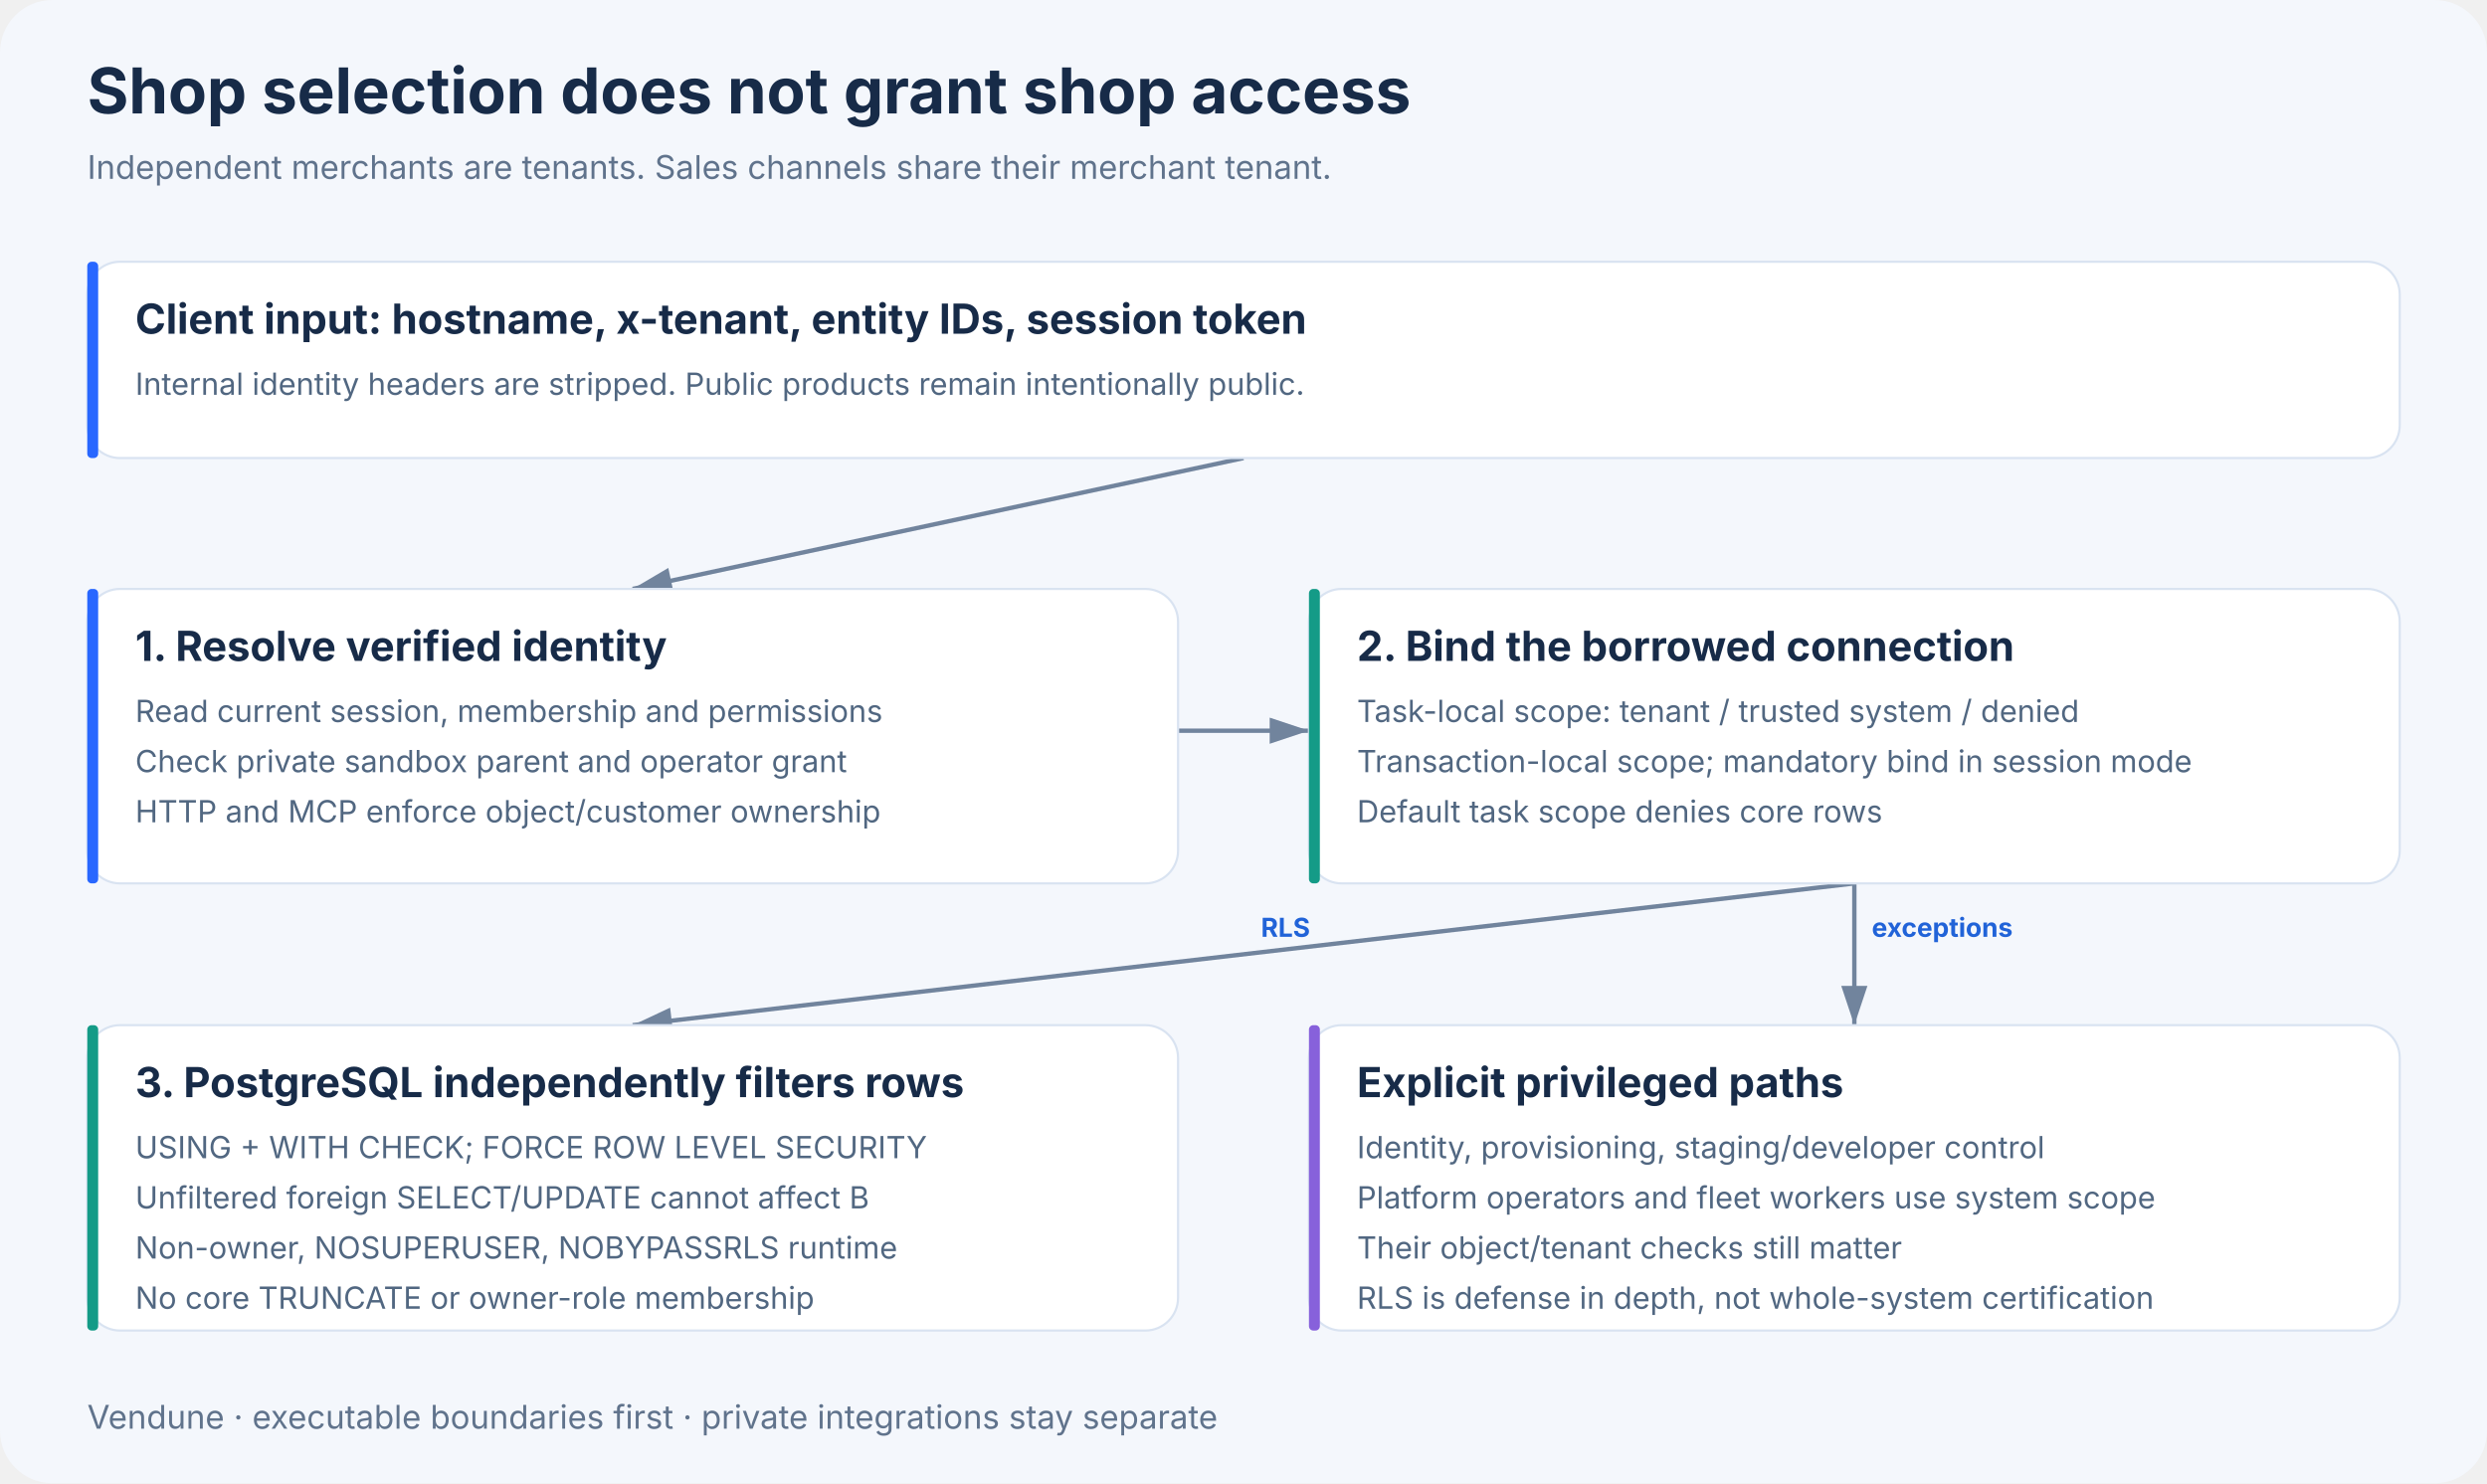
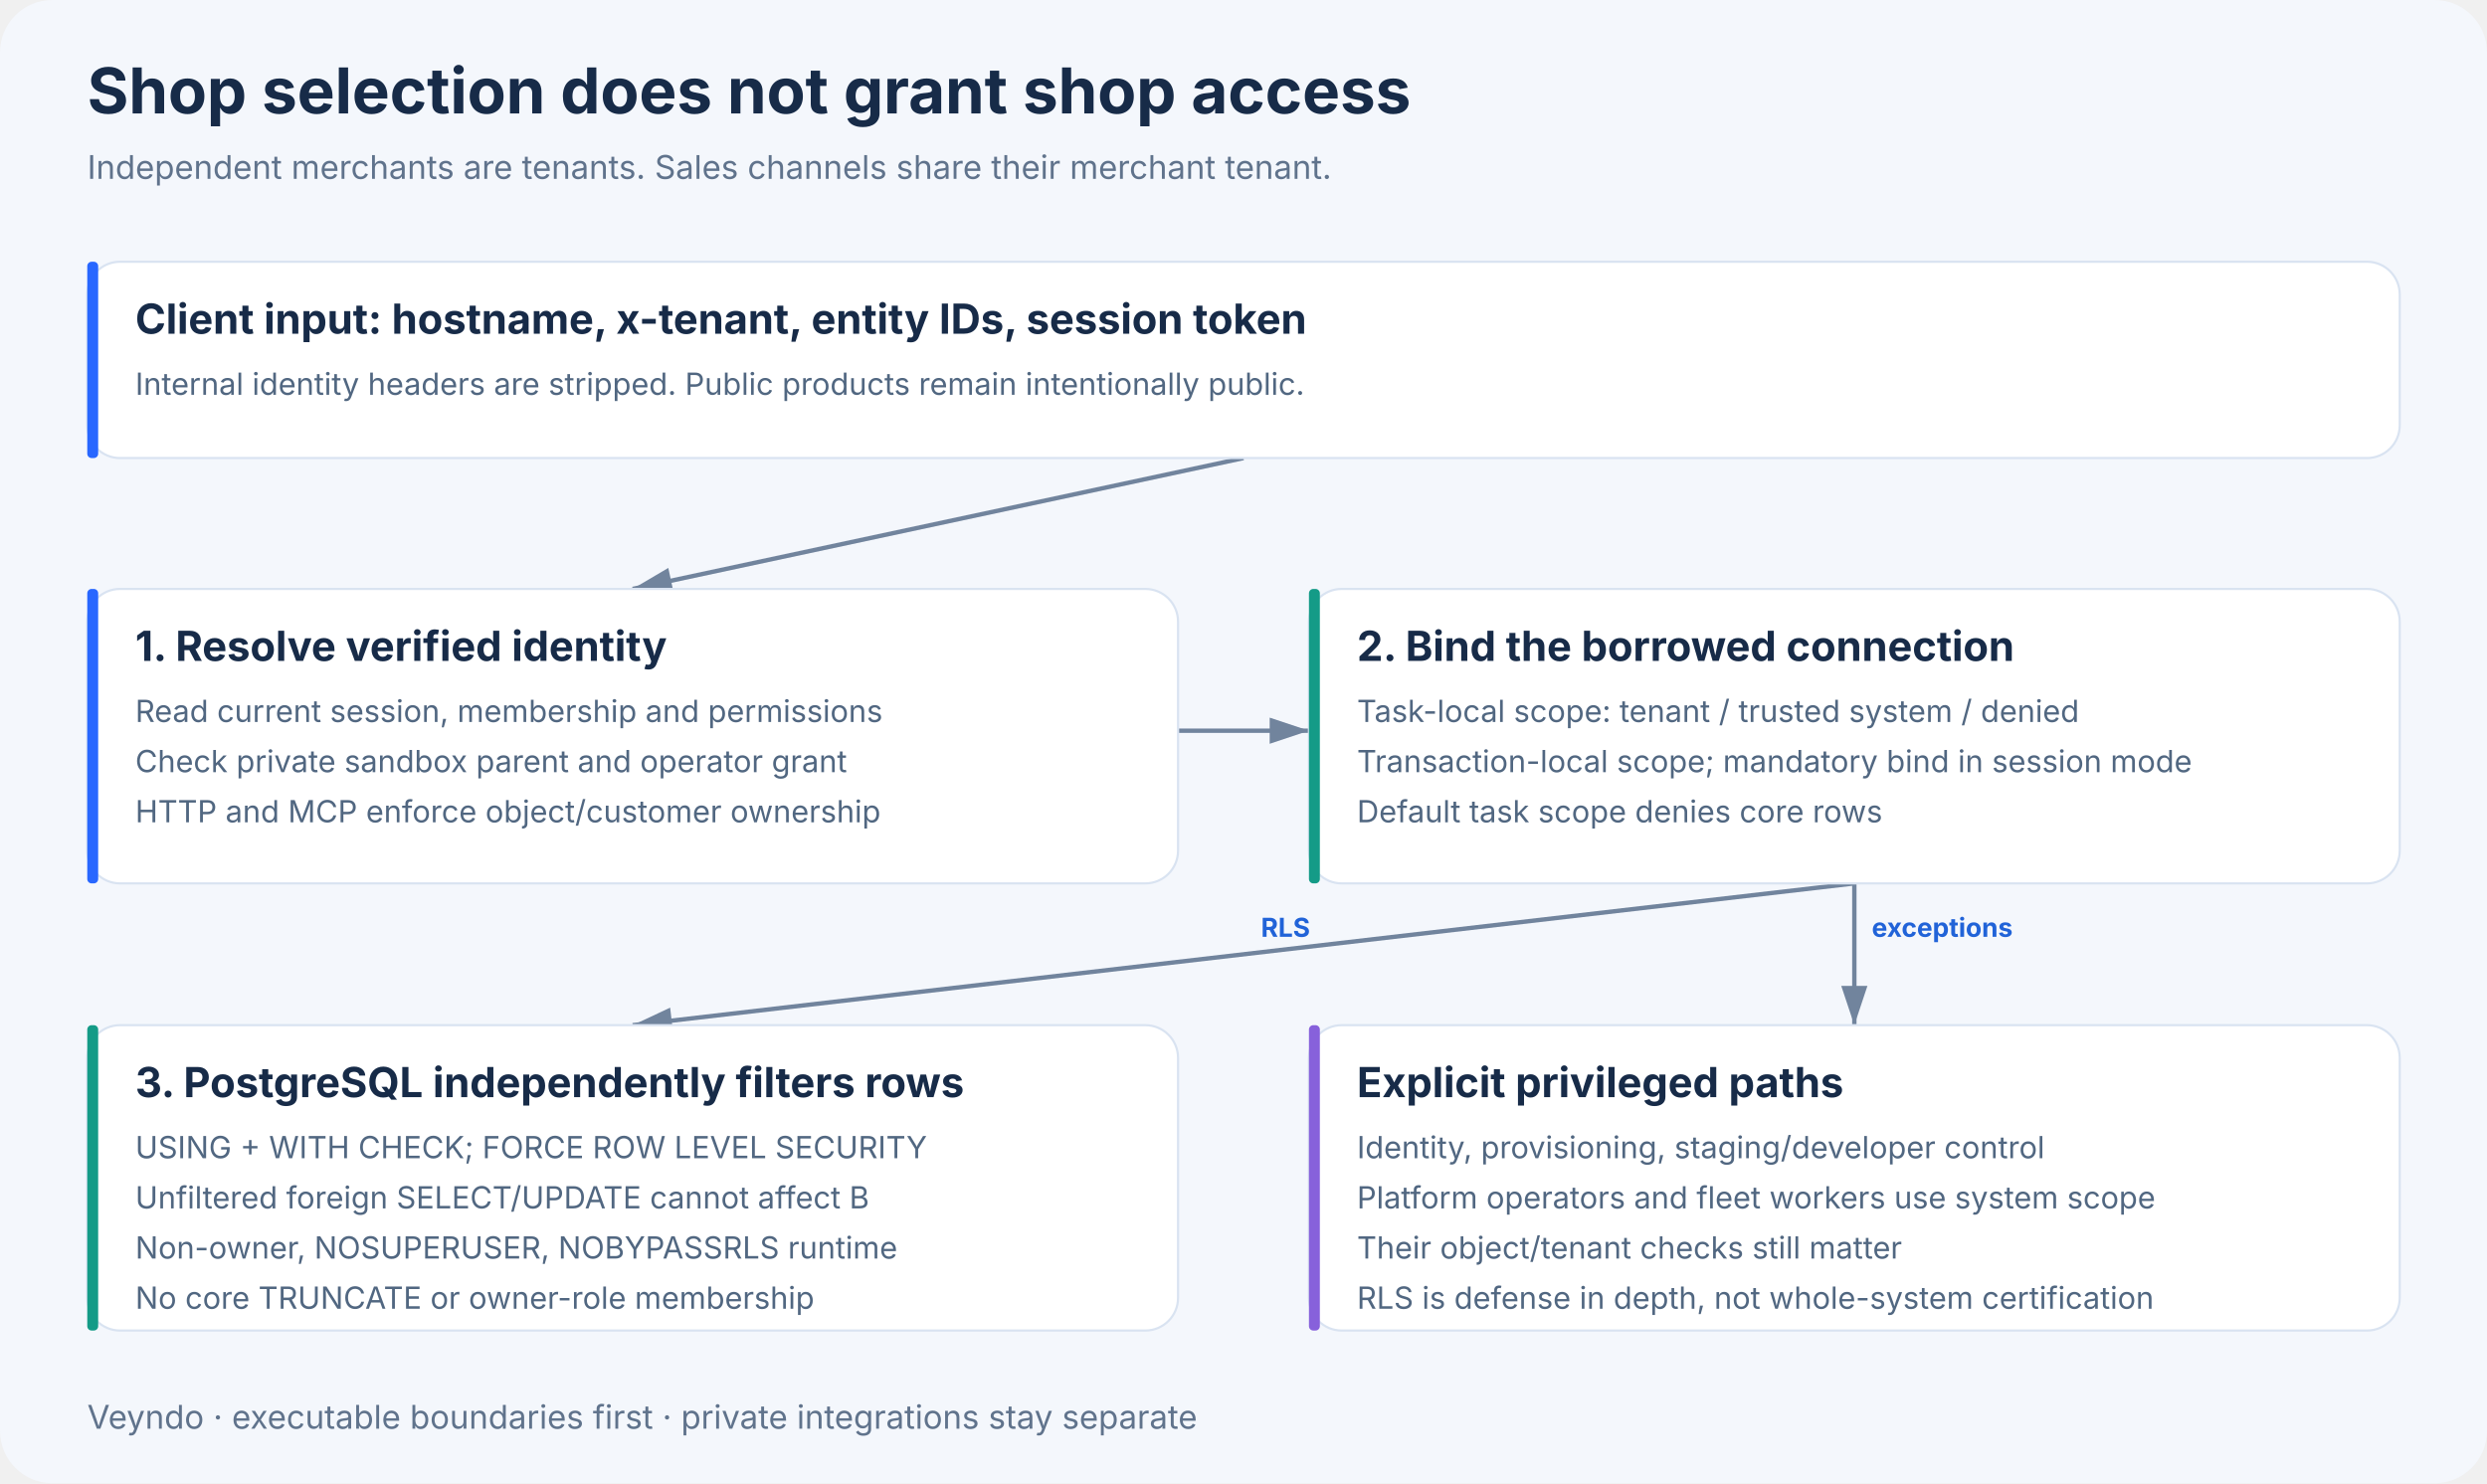
<svg xmlns="http://www.w3.org/2000/svg" viewBox="0 0 1140 680" role="img" aria-labelledby="title description">
  <defs>
    <marker id="arrow" markerWidth="10" markerHeight="10" refX="9" refY="3" orient="auto" markerUnits="strokeWidth">
      <path d="M0,0 L0,6 L9,3 z" fill="#71849d" />
    </marker>
  </defs>
  <rect width="1140" height="680" rx="24" fill="#f4f7fc" />
  <style>text{font-family:Inter,system-ui,sans-serif}.title{font-size:29px;font-weight:700;fill:#172b48}.sub{font-size:15px;fill:#60738c}.head{font-size:19px;font-weight:650;fill:#172b48}.line{font-size:14px;fill:#516781}.tag{font-size:12px;fill:#2163d8;font-weight:650}</style>
  <text x="40" y="52" class="title">Shop selection does not grant shop access</text>
  <text x="40" y="82" class="sub">Independent merchants are tenants. Sales channels share their merchant tenant.</text>
  <path d="M570 210 L290 270" stroke="#71849d" stroke-width="2" fill="none" marker-end="url(#arrow)" />
  <path d="M540 335 L600 335" stroke="#71849d" stroke-width="2" fill="none" marker-end="url(#arrow)" />
  <path d="M850 405 L290 470" stroke="#71849d" stroke-width="2" fill="none" marker-end="url(#arrow)" />
  <text x="578.0" y="429.5" class="tag">RLS</text>
  <path d="M850 405 L850 470" stroke="#71849d" stroke-width="2" fill="none" marker-end="url(#arrow)" />
  <text x="858.0" y="429.5" class="tag">exceptions</text>
  <rect x="40" y="120" width="1060" height="90" rx="15" fill="white" stroke="#d9e3f1" />
  <rect x="40" y="120" width="5" height="90" rx="2" fill="#2867ff" />
  <text x="62" y="153" class="head">Client input: hostname, x-tenant, entity IDs, session token</text>
  <text x="62" y="181" class="line">Internal identity headers are stripped. Public products remain intentionally public.</text>
  <rect x="40" y="270" width="500" height="135" rx="15" fill="white" stroke="#d9e3f1" />
  <rect x="40" y="270" width="5" height="135" rx="2" fill="#2867ff" />
  <text x="62" y="303" class="head">1. Resolve verified identity</text>
  <text x="62" y="331" class="line">Read current session, membership and permissions</text>
  <text x="62" y="354" class="line">Check private sandbox parent and operator grant</text>
  <text x="62" y="377" class="line">HTTP and MCP enforce object/customer ownership</text>
  <rect x="600" y="270" width="500" height="135" rx="15" fill="white" stroke="#d9e3f1" />
  <rect x="600" y="270" width="5" height="135" rx="2" fill="#149b87" />
  <text x="622" y="303" class="head">2. Bind the borrowed connection</text>
  <text x="622" y="331" class="line">Task-local scope: tenant / trusted system / denied</text>
  <text x="622" y="354" class="line">Transaction-local scope; mandatory bind in session mode</text>
  <text x="622" y="377" class="line">Default task scope denies core rows</text>
  <rect x="40" y="470" width="500" height="140" rx="15" fill="white" stroke="#d9e3f1" />
  <rect x="40" y="470" width="5" height="140" rx="2" fill="#149b87" />
  <text x="62" y="503" class="head">3. PostgreSQL independently filters rows</text>
  <text x="62" y="531" class="line">USING + WITH CHECK; FORCE ROW LEVEL SECURITY</text>
  <text x="62" y="554" class="line">Unfiltered foreign SELECT/UPDATE cannot affect B</text>
  <text x="62" y="577" class="line">Non-owner, NOSUPERUSER, NOBYPASSRLS runtime</text>
  <text x="62" y="600" class="line">No core TRUNCATE or owner-role membership</text>
  <rect x="600" y="470" width="500" height="140" rx="15" fill="white" stroke="#d9e3f1" />
  <rect x="600" y="470" width="5" height="140" rx="2" fill="#8761db" />
  <text x="622" y="503" class="head">Explicit privileged paths</text>
  <text x="622" y="531" class="line">Identity, provisioning, staging/developer control</text>
  <text x="622" y="554" class="line">Platform operators and fleet workers use system scope</text>
  <text x="622" y="577" class="line">Their object/tenant checks still matter</text>
  <text x="622" y="600" class="line">RLS is defense in depth, not whole-system certification</text>
-   <text x="40" y="655" class="sub">Vendune · executable boundaries first · private integrations stay separate</text>
+   <text x="40" y="655" class="sub">Veyndo · executable boundaries first · private integrations stay separate</text>
</svg>
